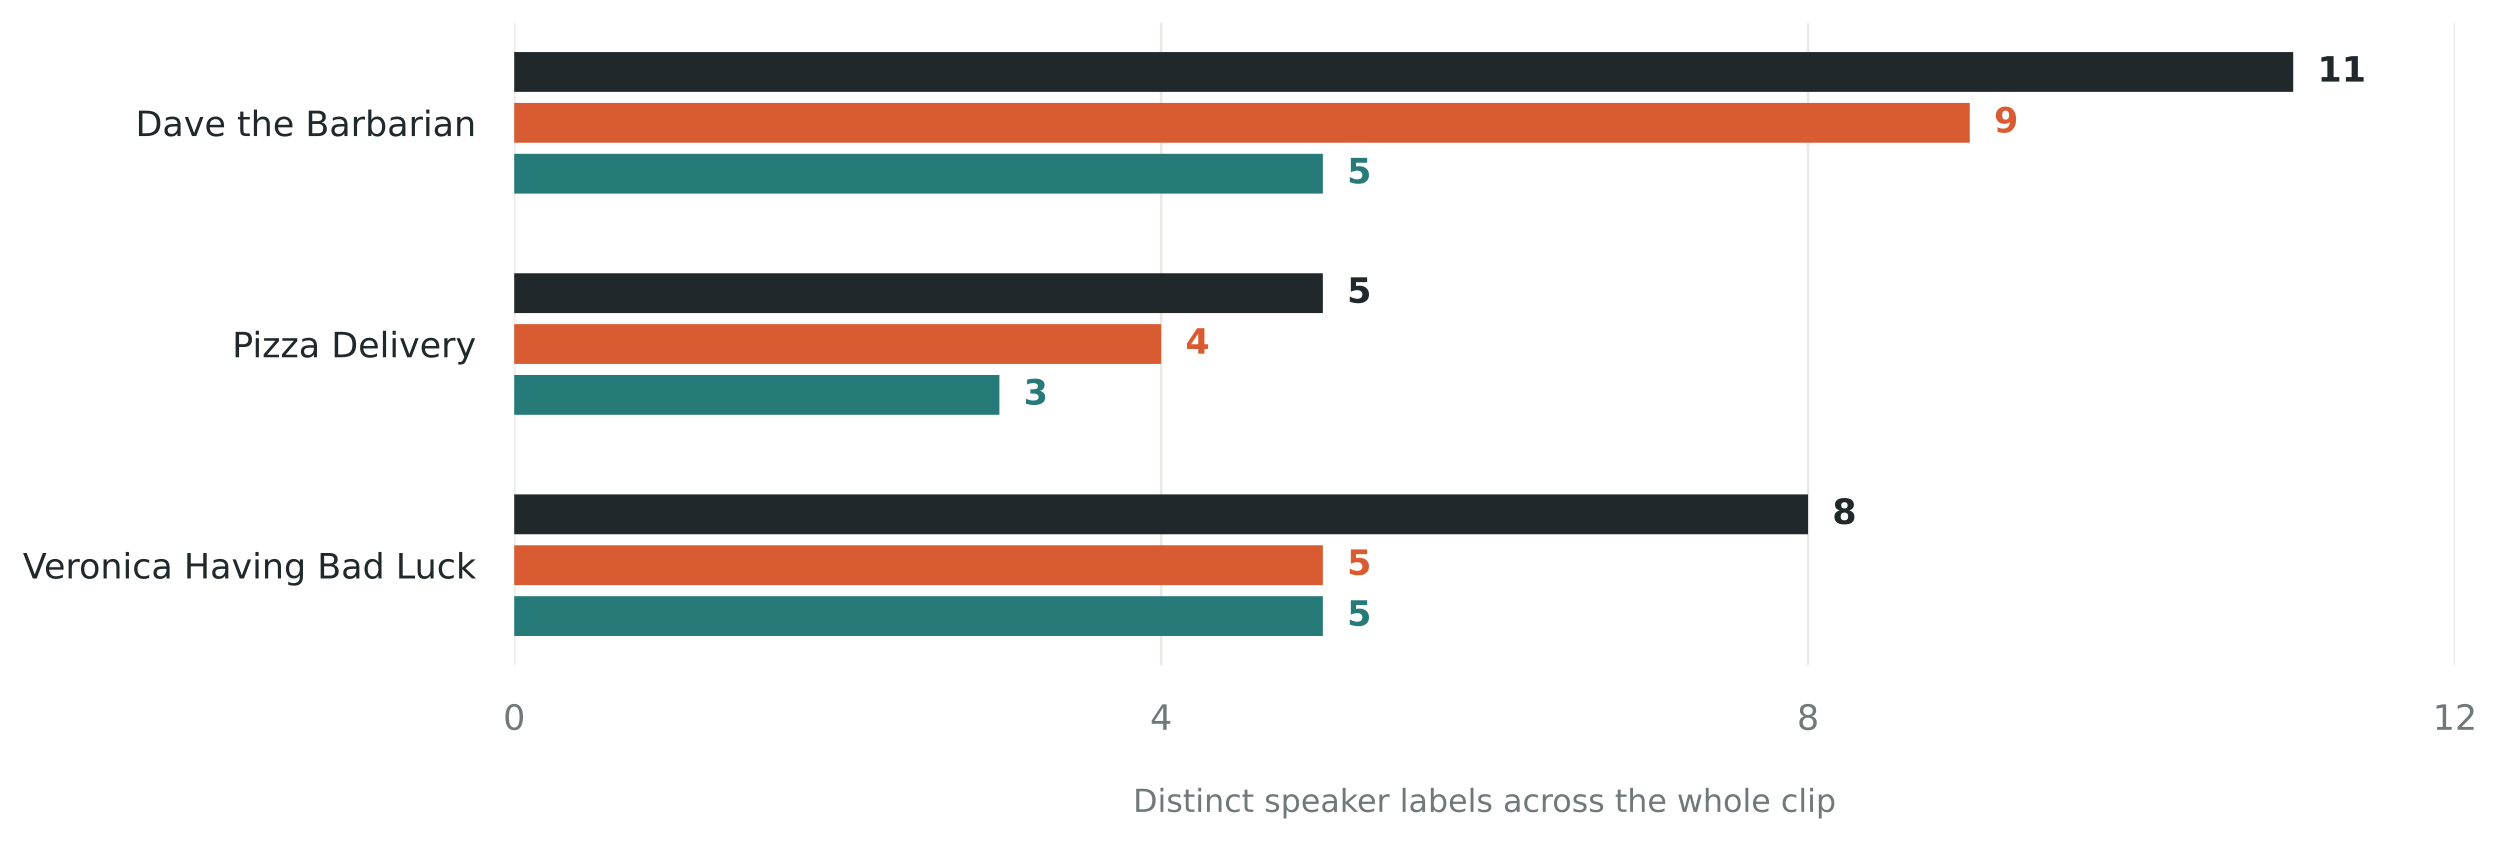
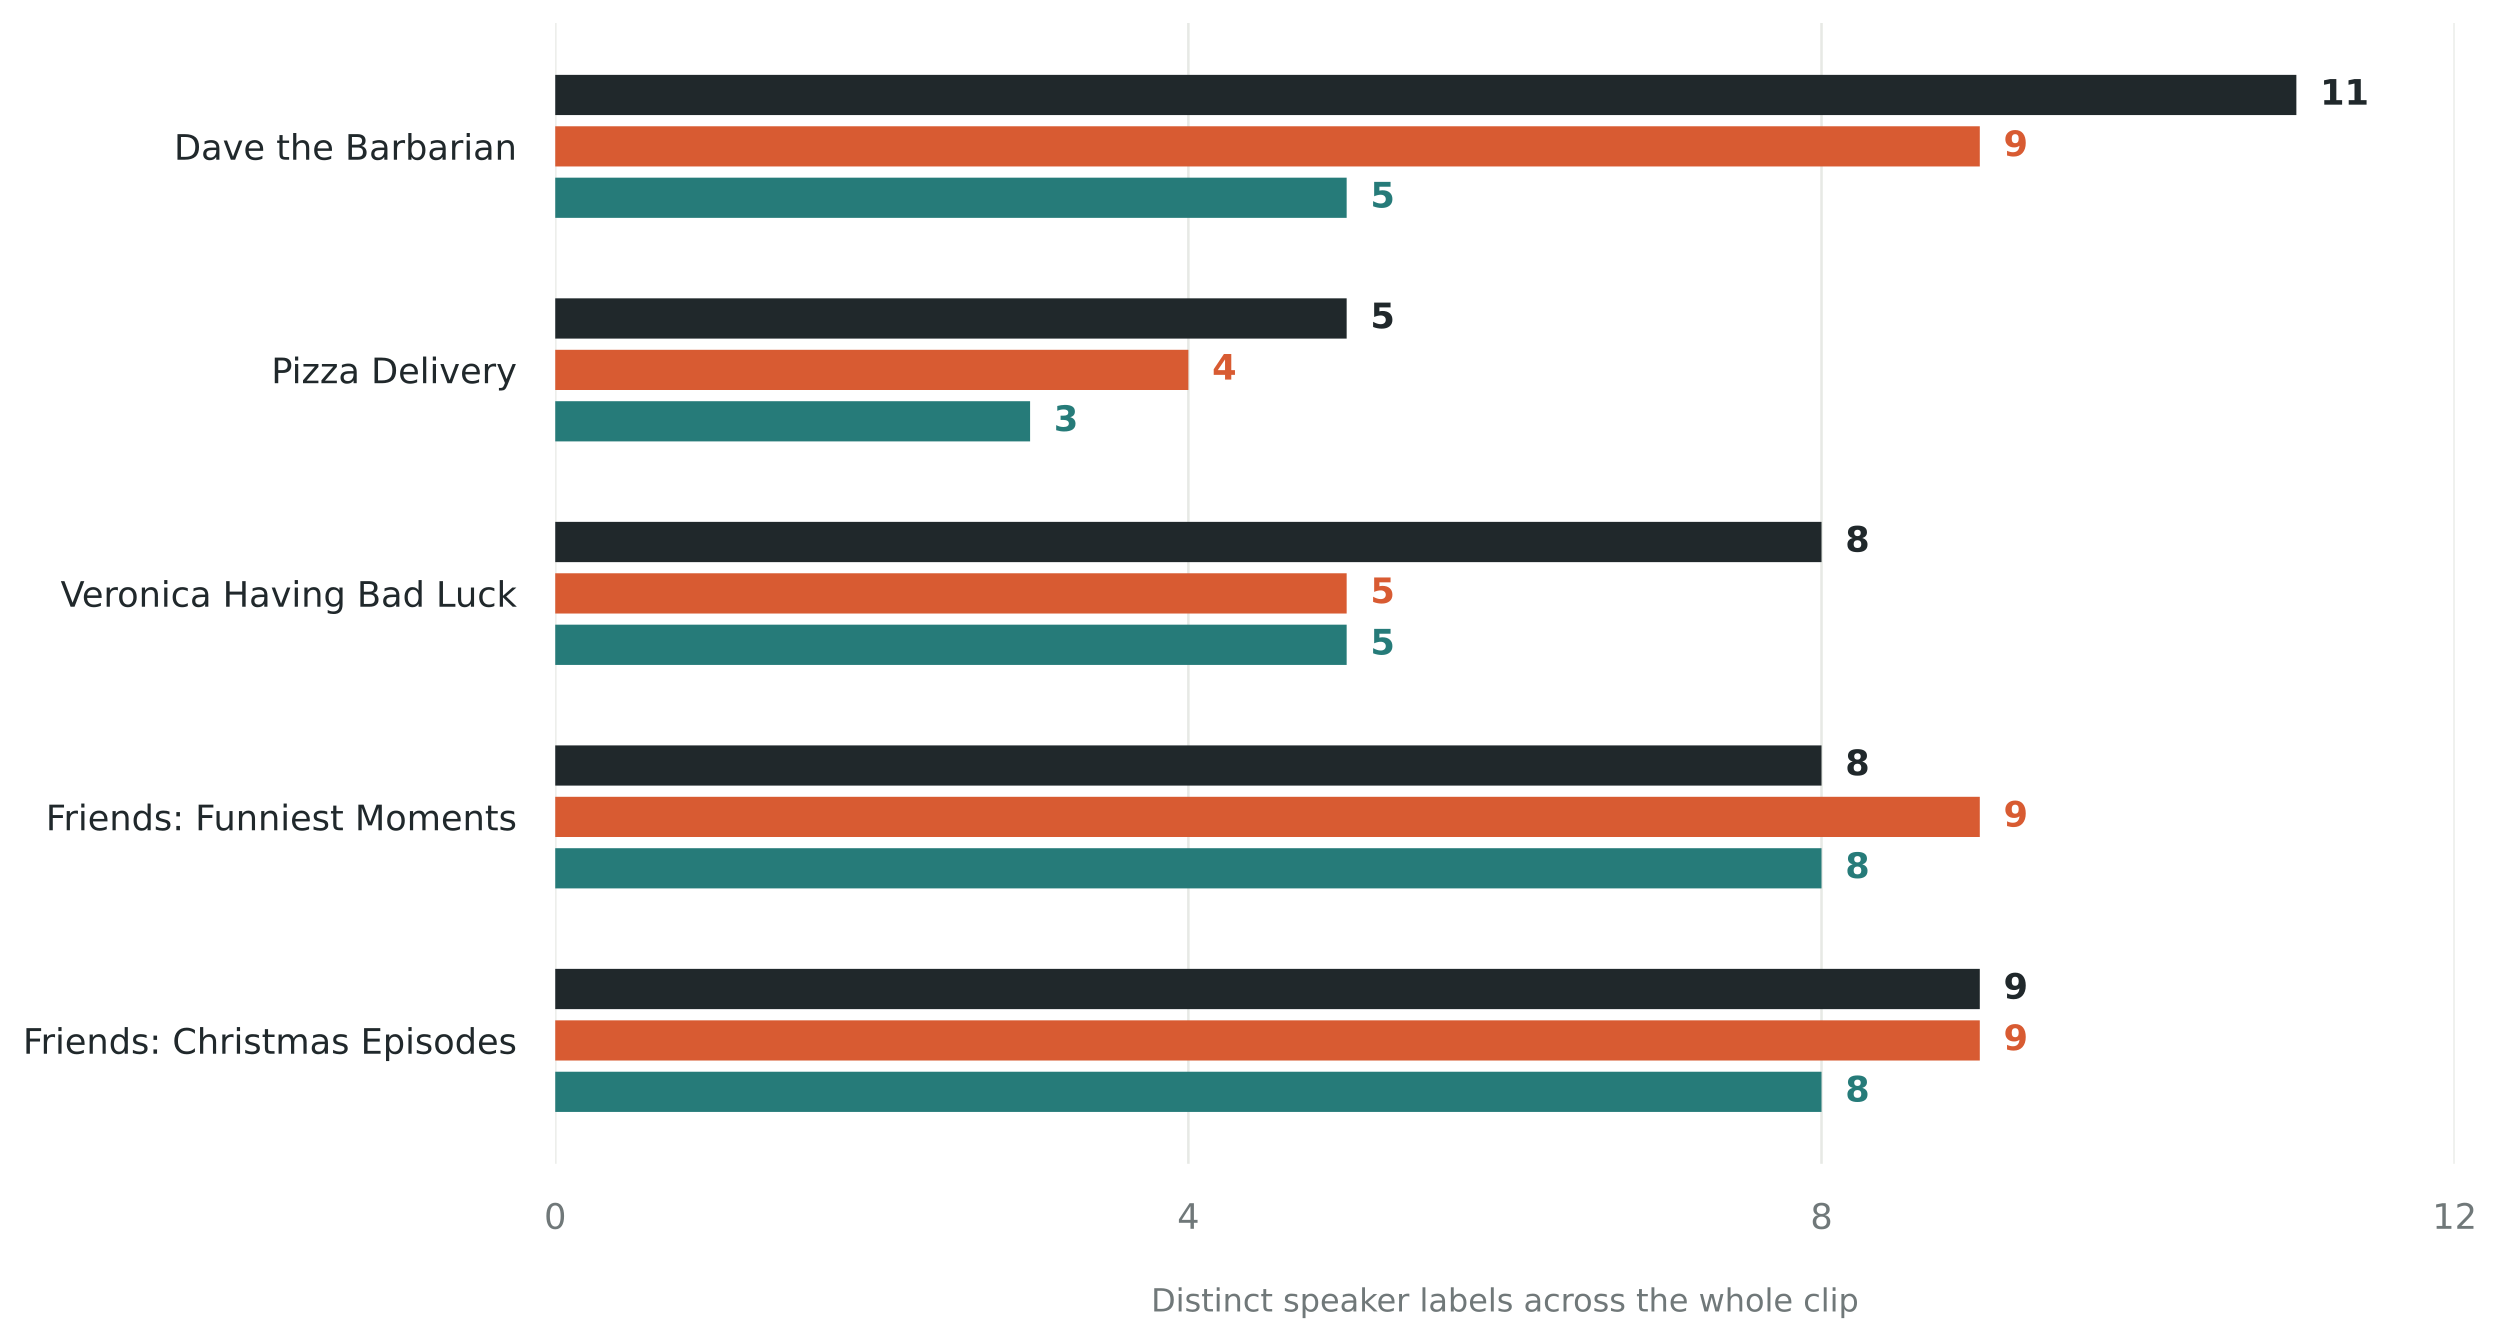
- <svg xmlns="http://www.w3.org/2000/svg" width="787.992pt" height="265.188pt" viewBox="0 0 787.992 265.188" version="1.1">
+ <svg xmlns="http://www.w3.org/2000/svg" width="782.768pt" height="419.916pt" viewBox="0 0 782.768 419.916" version="1.1">
  <defs>
    <style type="text/css">*{stroke-linejoin: round; stroke-linecap: butt}</style>
  </defs>
  <g id="figure_1">
    <g id="patch_1">
-       <path d="M 0 265.188  L 787.992 265.188  L 787.992 0  L 0 0  L 0 265.188  z " style="fill: none" />
+       <path d="M 0 419.916 L 782.768 419.916 L 782.768 0 L 0 0 L 0 419.916 z " style="fill: none" />
    </g>
    <g id="axes_1">
      <g id="patch_2">
-         <path d="M 162.081 209.664  L 773.793 209.664  L 773.793 7.2  L 162.081 7.2  L 162.081 209.664  z " style="fill: none" />
+         <path d="M 173.85 364.392 L 768.57 364.392 L 768.57 7.2 L 173.85 7.2 L 173.85 364.392 z " style="fill: none" />
      </g>
      <g id="matplotlib.axis_1">
        <g id="xtick_1">
          <g id="line2d_1">
-             <path d="M 162.081 209.664  L 162.081 7.2  " clip-path="url(#p497a6e6602)" style="fill: none; stroke: #e7e9e5; stroke-width: 0.8; stroke-linecap: square" />
+             <path d="M 173.85 364.392 L 173.85 7.2 " clip-path="url(#p303ea14707)" style="fill: none; stroke: #e7e9e5; stroke-width: 0.8; stroke-linecap: square" />
          </g>
          <g id="line2d_2" />
          <g id="text_1">
-             <text style="fill: #707879; font: 11px 'DejaVu Sans'; text-anchor: middle" x="162.081" y="230.022" transform="rotate(-0 162.0814 230.0223)">0</text>
+             <text style="fill: #707879; font: 11px 'DejaVu Sans'; text-anchor: middle" x="173.85" y="384.75" transform="rotate(-0 173.8497 384.7503)">0</text>
          </g>
        </g>
        <g id="xtick_2">
          <g id="line2d_3">
-             <path d="M 365.985 209.664  L 365.985 7.2  " clip-path="url(#p497a6e6602)" style="fill: none; stroke: #e7e9e5; stroke-width: 0.8; stroke-linecap: square" />
+             <path d="M 372.09 364.392 L 372.09 7.2 " clip-path="url(#p303ea14707)" style="fill: none; stroke: #e7e9e5; stroke-width: 0.8; stroke-linecap: square" />
          </g>
          <g id="line2d_4" />
          <g id="text_2">
-             <text style="fill: #707879; font: 11px 'DejaVu Sans'; text-anchor: middle" x="365.985" y="230.022" transform="rotate(-0 365.9854 230.0223)">4</text>
+             <text style="fill: #707879; font: 11px 'DejaVu Sans'; text-anchor: middle" x="372.09" y="384.75" transform="rotate(-0 372.0897 384.7503)">4</text>
          </g>
        </g>
        <g id="xtick_3">
          <g id="line2d_5">
-             <path d="M 569.889 209.664  L 569.889 7.2  " clip-path="url(#p497a6e6602)" style="fill: none; stroke: #e7e9e5; stroke-width: 0.8; stroke-linecap: square" />
+             <path d="M 570.33 364.392 L 570.33 7.2 " clip-path="url(#p303ea14707)" style="fill: none; stroke: #e7e9e5; stroke-width: 0.8; stroke-linecap: square" />
          </g>
          <g id="line2d_6" />
          <g id="text_3">
-             <text style="fill: #707879; font: 11px 'DejaVu Sans'; text-anchor: middle" x="569.889" y="230.022" transform="rotate(-0 569.8894 230.0223)">8</text>
+             <text style="fill: #707879; font: 11px 'DejaVu Sans'; text-anchor: middle" x="570.33" y="384.75" transform="rotate(-0 570.3297 384.7503)">8</text>
          </g>
        </g>
        <g id="xtick_4">
          <g id="line2d_7">
-             <path d="M 773.793 209.664  L 773.793 7.2  " clip-path="url(#p497a6e6602)" style="fill: none; stroke: #e7e9e5; stroke-width: 0.8; stroke-linecap: square" />
+             <path d="M 768.57 364.392 L 768.57 7.2 " clip-path="url(#p303ea14707)" style="fill: none; stroke: #e7e9e5; stroke-width: 0.8; stroke-linecap: square" />
          </g>
          <g id="line2d_8" />
          <g id="text_4">
-             <text style="fill: #707879; font: 11px 'DejaVu Sans'; text-anchor: middle" x="773.793" y="230.022" transform="rotate(-0 773.7934 230.0223)">12</text>
+             <text style="fill: #707879; font: 11px 'DejaVu Sans'; text-anchor: middle" x="768.57" y="384.75" transform="rotate(-0 768.5697 384.7503)">12</text>
          </g>
        </g>
        <g id="text_5">
-           <text style="fill: #707879; font: 10px 'DejaVu Sans'; text-anchor: middle" x="467.937" y="255.908" transform="rotate(-0 467.9374 255.9084)">Distinct speaker labels across the whole clip</text>
+           <text style="fill: #707879; font: 10px 'DejaVu Sans'; text-anchor: middle" x="471.21" y="410.636" transform="rotate(-0 471.2097 410.6364)">Distinct speaker labels across the whole clip</text>
        </g>
      </g>
      <g id="matplotlib.axis_2">
        <g id="ytick_1">
          <g id="line2d_9" />
          <g id="text_6">
-             <text style="fill: #20282b; font: 11px 'DejaVu Sans'; text-anchor: end" x="150.081" y="42.892" transform="rotate(-0 150.0814 42.89213)">Dave the Barbarian</text>
+             <text style="fill: #20282b; font: 11px 'DejaVu Sans'; text-anchor: end" x="161.85" y="50.01" transform="rotate(-0 161.8497 50.00962)">Dave the Barbarian</text>
          </g>
        </g>
        <g id="ytick_2">
          <g id="line2d_10" />
          <g id="text_7">
-             <text style="fill: #20282b; font: 11px 'DejaVu Sans'; text-anchor: end" x="150.081" y="112.611" transform="rotate(-0 150.0814 112.6111)">Pizza Delivery</text>
+             <text style="fill: #20282b; font: 11px 'DejaVu Sans'; text-anchor: end" x="161.85" y="119.992" transform="rotate(-0 161.8497 119.9924)">Pizza Delivery</text>
          </g>
        </g>
        <g id="ytick_3">
          <g id="line2d_11" />
          <g id="text_8">
-             <text style="fill: #20282b; font: 11px 'DejaVu Sans'; text-anchor: end" x="150.081" y="182.33" transform="rotate(-0 150.0814 182.3301)">Veronica Having Bad Luck</text>
+             <text style="fill: #20282b; font: 11px 'DejaVu Sans'; text-anchor: end" x="161.85" y="189.975" transform="rotate(-0 161.8497 189.9751)">Veronica Having Bad Luck</text>
+           </g>
+         </g>
+         <g id="ytick_4">
+           <g id="line2d_12" />
+           <g id="text_9">
+             <text style="fill: #20282b; font: 11px 'DejaVu Sans'; text-anchor: end" x="161.85" y="259.958" transform="rotate(-0 161.8497 259.9579)">Friends: Funniest Moments</text>
+           </g>
+         </g>
+         <g id="ytick_5">
+           <g id="line2d_13" />
+           <g id="text_10">
+             <text style="fill: #20282b; font: 11px 'DejaVu Sans'; text-anchor: end" x="161.85" y="329.941" transform="rotate(-0 161.8497 329.9407)">Friends: Christmas Episodes</text>
          </g>
        </g>
      </g>
      <g id="patch_3">
-         <path d="M 162.081 16.403  L 722.817 16.403  L 722.817 28.952  L 162.081 28.952  z " clip-path="url(#p497a6e6602)" style="fill: #20282b" />
+         <path d="M 173.85 23.436 L 719.01 23.436 L 719.01 36.033 L 173.85 36.033 z " clip-path="url(#p303ea14707)" style="fill: #20282b" />
      </g>
      <g id="patch_4">
-         <path d="M 162.081 86.122  L 416.961 86.122  L 416.961 98.671  L 162.081 98.671  z " clip-path="url(#p497a6e6602)" style="fill: #20282b" />
+         <path d="M 173.85 93.419 L 421.65 93.419 L 421.65 106.016 L 173.85 106.016 z " clip-path="url(#p303ea14707)" style="fill: #20282b" />
      </g>
      <g id="patch_5">
-         <path d="M 162.081 155.841  L 569.889 155.841  L 569.889 168.39  L 162.081 168.39  z " clip-path="url(#p497a6e6602)" style="fill: #20282b" />
+         <path d="M 173.85 163.402 L 570.33 163.402 L 570.33 175.998 L 173.85 175.998 z " clip-path="url(#p303ea14707)" style="fill: #20282b" />
      </g>
      <g id="patch_6">
-         <path d="M 162.081 32.438  L 620.865 32.438  L 620.865 44.988  L 162.081 44.988  z " clip-path="url(#p497a6e6602)" style="fill: #d85b32" />
+         <path d="M 173.85 233.384 L 570.33 233.384 L 570.33 245.981 L 173.85 245.981 z " clip-path="url(#p303ea14707)" style="fill: #20282b" />
      </g>
      <g id="patch_7">
-         <path d="M 162.081 102.157  L 365.985 102.157  L 365.985 114.707  L 162.081 114.707  z " clip-path="url(#p497a6e6602)" style="fill: #d85b32" />
+         <path d="M 173.85 303.367 L 619.89 303.367 L 619.89 315.964 L 173.85 315.964 z " clip-path="url(#p303ea14707)" style="fill: #20282b" />
      </g>
      <g id="patch_8">
-         <path d="M 162.081 171.876  L 416.961 171.876  L 416.961 184.426  L 162.081 184.426  z " clip-path="url(#p497a6e6602)" style="fill: #d85b32" />
+         <path d="M 173.85 39.532 L 619.89 39.532 L 619.89 52.129 L 173.85 52.129 z " clip-path="url(#p303ea14707)" style="fill: #d85b32" />
      </g>
      <g id="patch_9">
-         <path d="M 162.081 48.474  L 416.961 48.474  L 416.961 61.023  L 162.081 61.023  z " clip-path="url(#p497a6e6602)" style="fill: #267b79" />
+         <path d="M 173.85 109.515 L 372.09 109.515 L 372.09 122.112 L 173.85 122.112 z " clip-path="url(#p303ea14707)" style="fill: #d85b32" />
      </g>
      <g id="patch_10">
-         <path d="M 162.081 118.193  L 315.009 118.193  L 315.009 130.742  L 162.081 130.742  z " clip-path="url(#p497a6e6602)" style="fill: #267b79" />
+         <path d="M 173.85 179.498 L 421.65 179.498 L 421.65 192.094 L 173.85 192.094 z " clip-path="url(#p303ea14707)" style="fill: #d85b32" />
      </g>
      <g id="patch_11">
-         <path d="M 162.081 187.912  L 416.961 187.912  L 416.961 200.461  L 162.081 200.461  z " clip-path="url(#p497a6e6602)" style="fill: #267b79" />
+         <path d="M 173.85 249.48 L 619.89 249.48 L 619.89 262.077 L 173.85 262.077 z " clip-path="url(#p303ea14707)" style="fill: #d85b32" />
      </g>
-       <g id="text_9">
-         <text style="fill: #20282b; font: 700 11px 'DejaVu Sans'; text-anchor: start" x="730.464" y="25.713" transform="rotate(-0 730.4638 25.71293)">11</text>
+       <g id="patch_12">
+         <path d="M 173.85 319.463 L 619.89 319.463 L 619.89 332.06 L 173.85 332.06 z " clip-path="url(#p303ea14707)" style="fill: #d85b32" />
      </g>
-       <g id="text_10">
-         <text style="fill: #20282b; font: 700 11px 'DejaVu Sans'; text-anchor: start" x="424.608" y="95.432" transform="rotate(-0 424.6078 95.43194)">5</text>
+       <g id="patch_13">
+         <path d="M 173.85 55.628 L 421.65 55.628 L 421.65 68.225 L 173.85 68.225 z " clip-path="url(#p303ea14707)" style="fill: #267b79" />
+       </g>
+       <g id="patch_14">
+         <path d="M 173.85 125.611 L 322.53 125.611 L 322.53 138.208 L 173.85 138.208 z " clip-path="url(#p303ea14707)" style="fill: #267b79" />
+       </g>
+       <g id="patch_15">
+         <path d="M 173.85 195.594 L 421.65 195.594 L 421.65 208.19 L 173.85 208.19 z " clip-path="url(#p303ea14707)" style="fill: #267b79" />
+       </g>
+       <g id="patch_16">
+         <path d="M 173.85 265.576 L 570.33 265.576 L 570.33 278.173 L 173.85 278.173 z " clip-path="url(#p303ea14707)" style="fill: #267b79" />
+       </g>
+       <g id="patch_17">
+         <path d="M 173.85 335.559 L 570.33 335.559 L 570.33 348.156 L 173.85 348.156 z " clip-path="url(#p303ea14707)" style="fill: #267b79" />
      </g>
      <g id="text_11">
-         <text style="fill: #20282b; font: 700 11px 'DejaVu Sans'; text-anchor: start" x="577.536" y="165.151" transform="rotate(-0 577.5358 165.1509)">8</text>
+         <text style="fill: #20282b; font: 700 11px 'DejaVu Sans'; text-anchor: start" x="726.444" y="32.77" transform="rotate(-0 726.4437 32.76976)">11</text>
      </g>
      <g id="text_12">
-         <text style="fill: #d85b32; font: 700 11px 'DejaVu Sans'; text-anchor: start" x="628.512" y="41.748" transform="rotate(-0 628.5118 41.7483)">9</text>
+         <text style="fill: #20282b; font: 700 11px 'DejaVu Sans'; text-anchor: start" x="429.084" y="102.753" transform="rotate(-0 429.0837 102.7525)">5</text>
      </g>
      <g id="text_13">
-         <text style="fill: #d85b32; font: 700 11px 'DejaVu Sans'; text-anchor: start" x="373.632" y="111.467" transform="rotate(-0 373.6318 111.4673)">4</text>
+         <text style="fill: #20282b; font: 700 11px 'DejaVu Sans'; text-anchor: start" x="577.764" y="172.735" transform="rotate(-0 577.7637 172.7353)">8</text>
      </g>
      <g id="text_14">
-         <text style="fill: #d85b32; font: 700 11px 'DejaVu Sans'; text-anchor: start" x="424.608" y="181.186" transform="rotate(-0 424.6078 181.1863)">5</text>
+         <text style="fill: #20282b; font: 700 11px 'DejaVu Sans'; text-anchor: start" x="577.764" y="242.718" transform="rotate(-0 577.7637 242.718)">8</text>
      </g>
      <g id="text_15">
-         <text style="fill: #267b79; font: 700 11px 'DejaVu Sans'; text-anchor: start" x="424.608" y="57.784" transform="rotate(-0 424.6078 57.78368)">5</text>
+         <text style="fill: #20282b; font: 700 11px 'DejaVu Sans'; text-anchor: start" x="627.324" y="312.701" transform="rotate(-0 627.3237 312.7008)">9</text>
      </g>
      <g id="text_16">
-         <text style="fill: #267b79; font: 700 11px 'DejaVu Sans'; text-anchor: start" x="322.656" y="127.503" transform="rotate(-0 322.6558 127.5027)">3</text>
+         <text style="fill: #d85b32; font: 700 11px 'DejaVu Sans'; text-anchor: start" x="627.324" y="48.866" transform="rotate(-0 627.3237 48.86579)">9</text>
      </g>
      <g id="text_17">
-         <text style="fill: #267b79; font: 700 11px 'DejaVu Sans'; text-anchor: start" x="424.608" y="197.222" transform="rotate(-0 424.6078 197.2217)">5</text>
+         <text style="fill: #d85b32; font: 700 11px 'DejaVu Sans'; text-anchor: start" x="379.524" y="118.849" transform="rotate(-0 379.5237 118.8486)">4</text>
+       </g>
+       <g id="text_18">
+         <text style="fill: #d85b32; font: 700 11px 'DejaVu Sans'; text-anchor: start" x="429.084" y="188.831" transform="rotate(-0 429.0837 188.8313)">5</text>
+       </g>
+       <g id="text_19">
+         <text style="fill: #d85b32; font: 700 11px 'DejaVu Sans'; text-anchor: start" x="627.324" y="258.814" transform="rotate(-0 627.3237 258.8141)">9</text>
+       </g>
+       <g id="text_20">
+         <text style="fill: #d85b32; font: 700 11px 'DejaVu Sans'; text-anchor: start" x="627.324" y="328.797" transform="rotate(-0 627.3237 328.7968)">9</text>
+       </g>
+       <g id="text_21">
+         <text style="fill: #267b79; font: 700 11px 'DejaVu Sans'; text-anchor: start" x="429.084" y="64.962" transform="rotate(-0 429.0837 64.96183)">5</text>
+       </g>
+       <g id="text_22">
+         <text style="fill: #267b79; font: 700 11px 'DejaVu Sans'; text-anchor: start" x="329.964" y="134.945" transform="rotate(-0 329.9637 134.9446)">3</text>
+       </g>
+       <g id="text_23">
+         <text style="fill: #267b79; font: 700 11px 'DejaVu Sans'; text-anchor: start" x="429.084" y="204.927" transform="rotate(-0 429.0837 204.9273)">5</text>
+       </g>
+       <g id="text_24">
+         <text style="fill: #267b79; font: 700 11px 'DejaVu Sans'; text-anchor: start" x="577.764" y="274.91" transform="rotate(-0 577.7637 274.9101)">8</text>
+       </g>
+       <g id="text_25">
+         <text style="fill: #267b79; font: 700 11px 'DejaVu Sans'; text-anchor: start" x="577.764" y="344.893" transform="rotate(-0 577.7637 344.8929)">8</text>
      </g>
    </g>
  </g>
  <defs>
-     <clipPath id="p497a6e6602">
-       <rect x="162.081" y="7.2" width="611.712" height="202.464" />
+     <clipPath id="p303ea14707">
+       <rect x="173.85" y="7.2" width="594.72" height="357.192" />
    </clipPath>
  </defs>
</svg>
